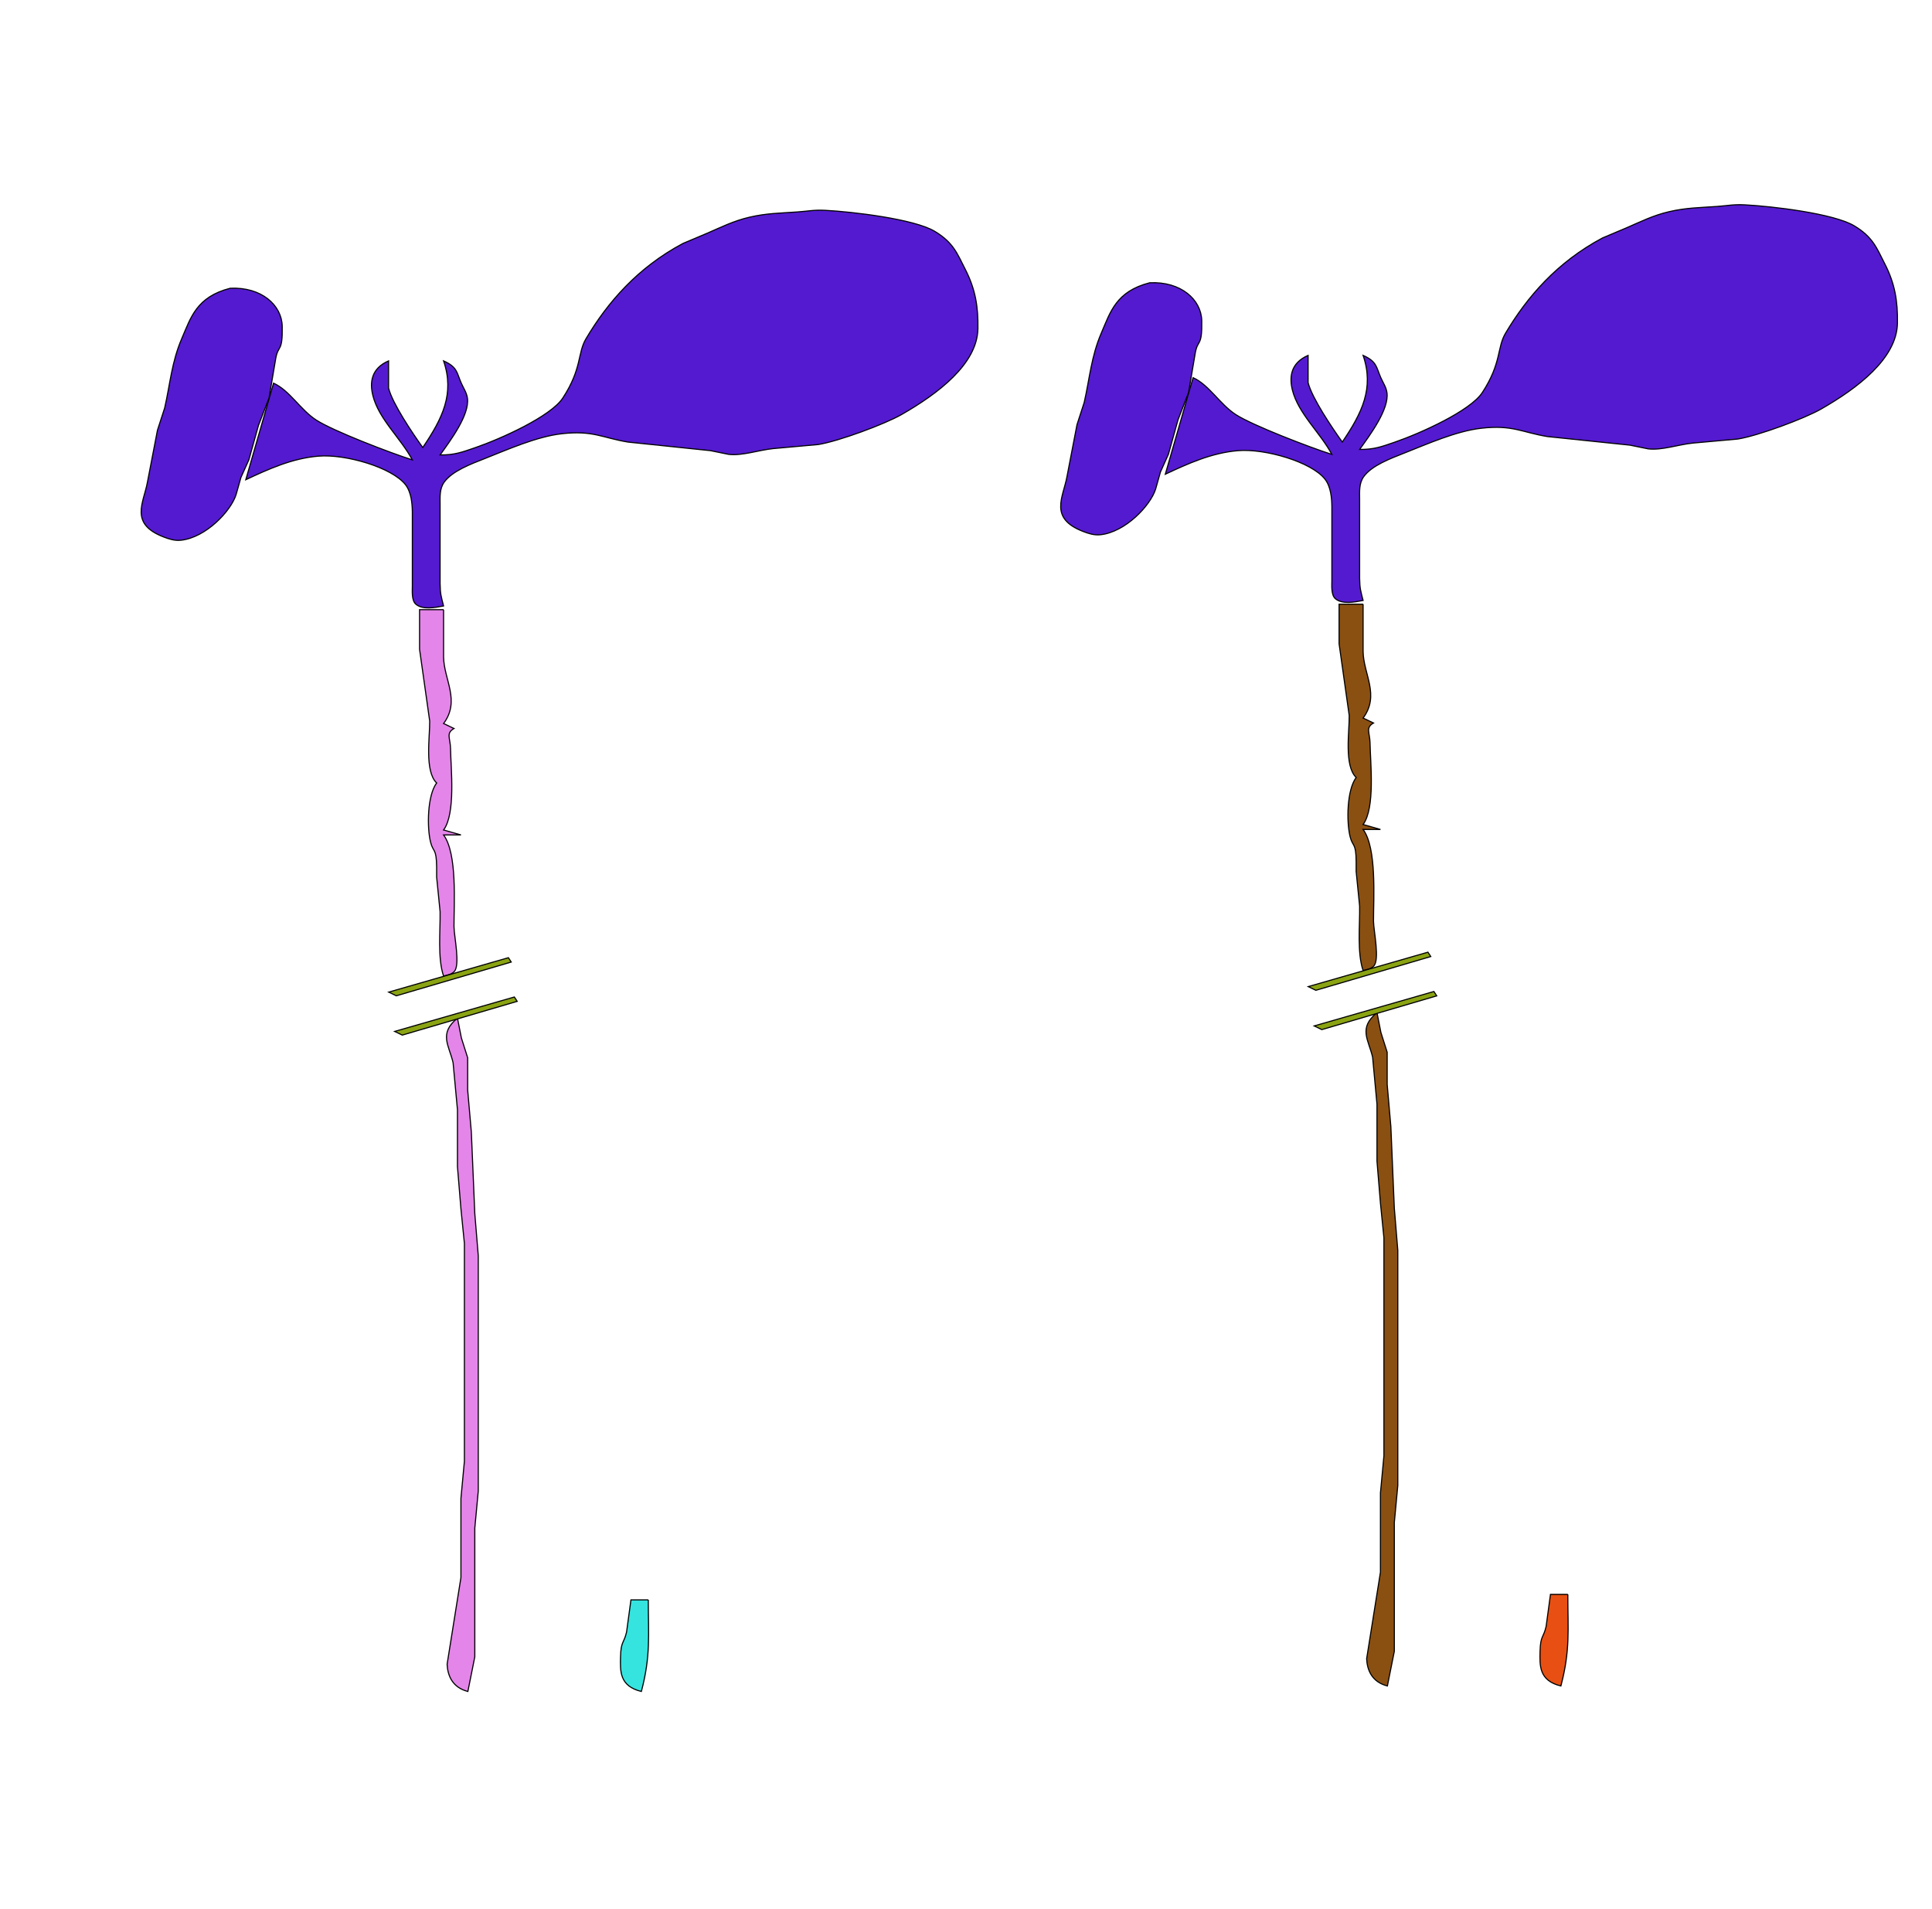
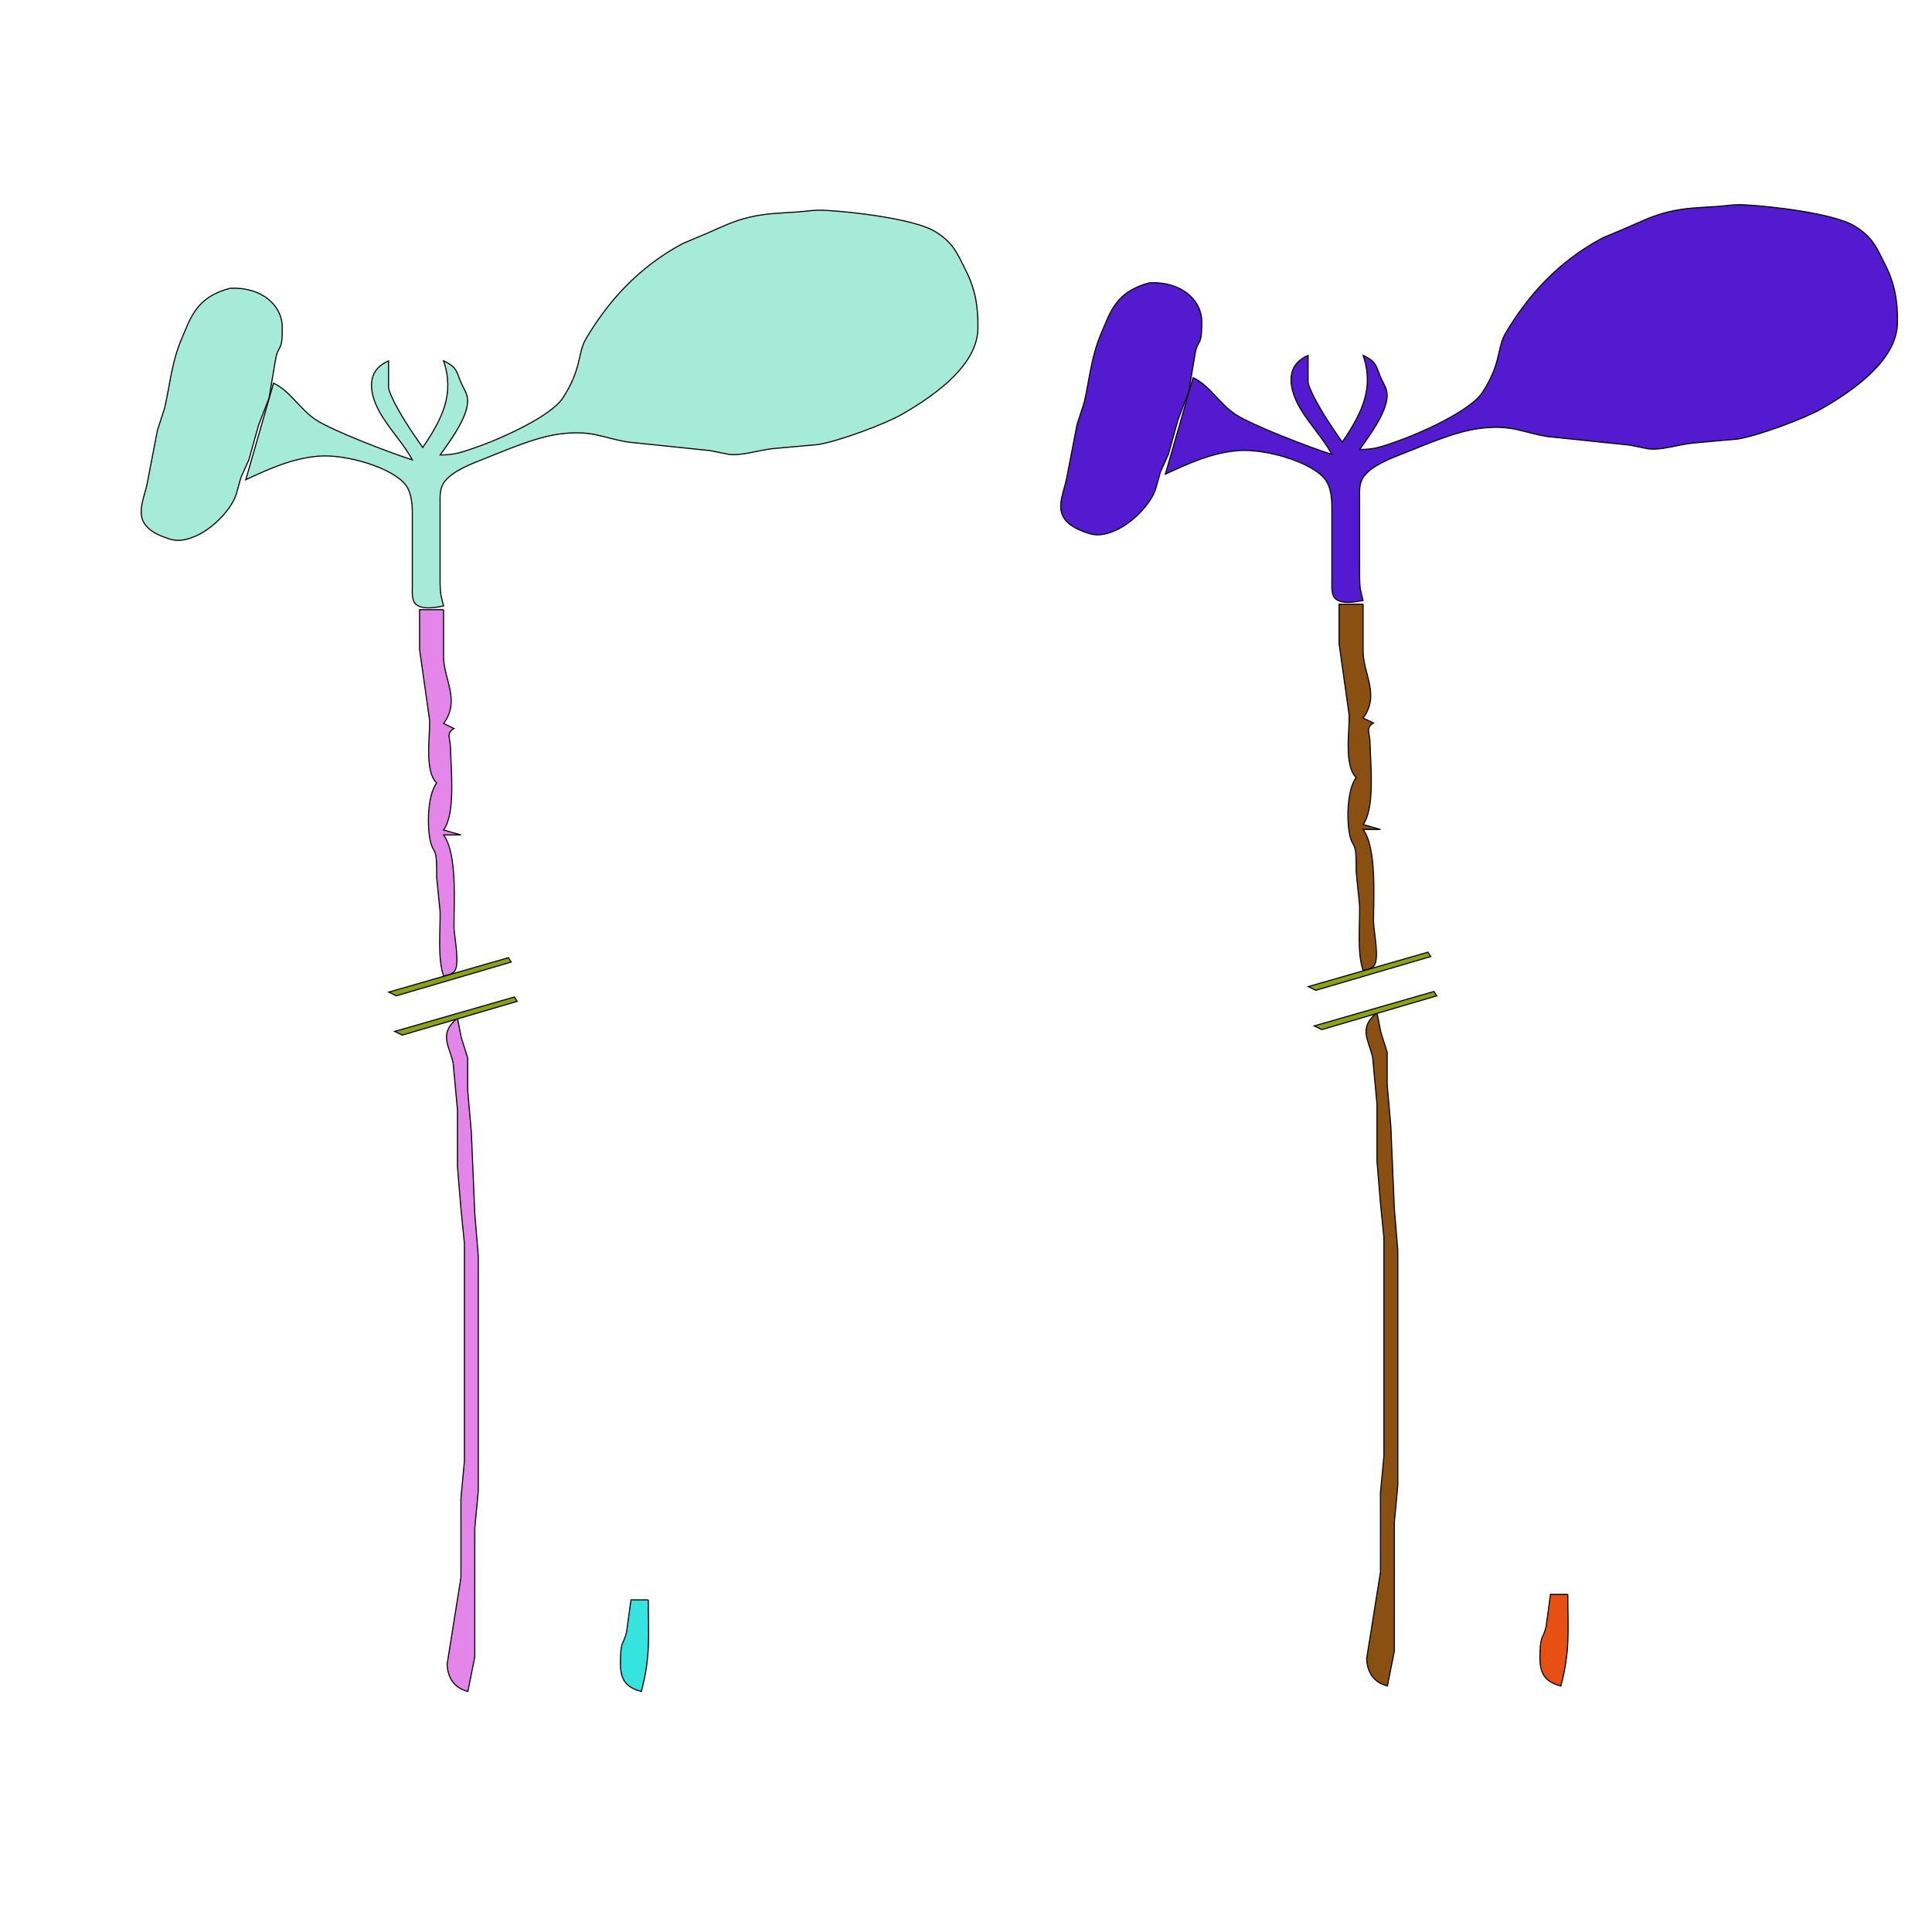
<svg xmlns="http://www.w3.org/2000/svg" width="6.764in" height="6.681in" viewBox="0 0 487 481" version="1.1" id="svg3">
  <defs id="defs7" />
  <g id="container" transform="translate(0,-144)">
    <g id="root_total" style="stroke-width:0.277;stroke-miterlimit:4;stroke-dasharray:none;stroke:#000000;stroke-opacity:1;fill:#e485e9;fill-opacity:1">
      <path id="path825" d="m 111.812,297.654 c 0,0 0,11.855 0,11.855 0.052,5.796 4.303,11.031 0,16.846 0,0 2.624,1.248 2.624,1.248 -2.073,1.185 -0.927,2.433 -0.875,4.992 0.087,5.135 1.338,16.397 -1.749,20.59 0,0 4.373,1.248 4.373,1.248 0,0 -4.373,0 -4.373,0 3.499,4.736 2.615,17.358 2.624,23.086 0.009,2.452 1.671,9.864 0,11.406 -0.787,0.736 -1.566,0.767 -2.624,1.073 -1.539,-4.524 -0.796,-11.368 -0.875,-16.222 0,0 -0.875,-8.735 -0.875,-8.735 0,0 0,-2.496 0,-2.496 -0.044,-4.929 -0.875,-3.625 -1.539,-6.345 -0.901,-3.663 -0.831,-11.668 1.539,-14.868 -3.087,-2.989 -1.688,-11.649 -1.749,-15.598 0,0 -2.554,-18.094 -2.554,-18.094 0,0 0,-9.983 0,-9.983 0,0 6.053,0 6.053,0 z" style="fill:#e485e9;fill-opacity:1;stroke:#000000;stroke-width:0.277;stroke-miterlimit:4;stroke-dasharray:none;stroke-opacity:1" />
      <path id="path823" d="m 116.299,405.596 c 0,0 1.583,4.992 1.583,4.992 0,0 0,8.111 0,8.111 0,0 0.927,10.607 0.927,10.607 0,0 0.875,20.59 0.875,20.59 0,0 0.875,10.607 0.875,10.607 0,0 0,59.274 0,59.274 0,0 -0.875,9.359 -0.875,9.359 0,0 0,32.445 0,32.445 0,0 -1.749,8.735 -1.749,8.735 -3.953,-1.011 -5.108,-4.074 -5.23,-6.87 0,0 3.481,-21.832 3.481,-21.832 0,0 0,-19.966 0,-19.966 0,0 0.875,-9.359 0.875,-9.359 0,0 0,-54.907 0,-54.907 0,0 -0.875,-8.735 -0.875,-8.735 0,0 -0.875,-10.607 -0.875,-10.607 0,0 0,-14.351 0,-14.351 0,0 -1.102,-11.855 -1.102,-11.855 -1.006,-4.386 -3.691,-7.313 1.102,-11.231 0,0 0.988,4.992 0.988,4.992 z" style="fill:#e485e9;fill-opacity:1;stroke:#000000;stroke-width:0.277;stroke-miterlimit:4;stroke-dasharray:none;stroke-opacity:1" />
    </g>
-     <g id="shoot_total" style="stroke-width:0.277;stroke-miterlimit:4;stroke-dasharray:none;stroke:#000000;stroke-opacity:1">
-       <path id="path821" d="m 119.684,256.855 c 6.534,-2.24 19.146,-7.912 22.181,-12.547 4.88,-7.469 3.665,-11.293 5.86,-14.975 5.458,-9.172 13.015,-17.92 24.437,-23.99 0,0 6.122,-2.583 6.122,-2.583 3.534,-1.529 6.639,-3.101 10.644,-4.031 4.312,-1.005 7.749,-1.011 12.096,-1.323 2.729,-0.193 4.085,-0.555 6.997,-0.406 6.892,0.356 22.417,2.19 27.586,5.285 4.749,2.845 5.703,5.678 7.653,9.471 2.65,5.129 3.341,9.627 3.245,15.081 -0.166,8.916 -10.076,16.385 -19.242,21.632 -4.233,2.421 -15.813,6.72 -21,7.562 0,0 -11.362,1.023 -11.362,1.023 -3.831,0.406 -7.749,1.853 -11.23,1.454 0,0 -4.592,-0.936 -4.592,-0.936 0,0 -20.764,-2.159 -20.764,-2.159 -6.472,-1.054 -8.808,-3.007 -16.767,-2.096 -6.289,0.724 -13.653,4.006 -19.242,6.208 -3.717,1.46 -8.327,3.195 -10.347,6.002 -1.207,1.685 -1.023,3.762 -1.023,5.609 0,0 0,19.966 0,19.966 0.044,2.627 0.236,3.088 0.875,5.615 -2.152,0.418 -5.309,1.03 -7.006,-0.462 -1.085,-0.961 -0.866,-3.319 -0.866,-4.53 0,0 0,-18.718 0,-18.718 -0.035,-2.121 -0.262,-4.973 -1.732,-6.857 -3.402,-4.343 -15.044,-7.743 -21.883,-7.194 -6.726,0.537 -12.778,3.338 -18.367,5.94 0,0 6.997,-24.334 6.997,-24.334 4.076,1.847 6.717,6.67 10.767,9.303 4.225,2.739 18.691,8.286 24.219,10.039 -2.956,-5.516 -8.484,-10.295 -9.953,-16.222 -0.822,-3.288 -0.429,-6.832 3.962,-8.735 0,0 0,6.863 0,6.863 0.997,3.925 6.009,11.312 8.615,14.975 4.985,-7.344 8.064,-13.583 5.248,-21.838 3.499,1.56 3.297,2.933 4.443,5.559 0.586,1.348 1.382,2.421 1.574,3.856 0.569,4.155 -4.242,10.613 -6.892,14.294 3.639,0.019 5.501,-0.686 8.746,-1.803 z" style="fill:#541ad0;fill-opacity:1;stroke:#000000;stroke-width:0.277;stroke-miterlimit:4;stroke-dasharray:none;stroke-opacity:1" />
-       <path id="Selection #2" d="m 71.141,226.213 c 0.131,6.682 -1.015,4.605 -1.636,8.136 0,0 -1.688,9.958 -1.688,9.958 0,0 -2.65,6.863 -2.65,6.863 0,0 -2.431,8.71 -2.431,8.71 0,0 -2.003,4.449 -2.003,4.449 0,0 -1.216,4.311 -1.216,4.311 -1.312,4.149 -7.601,10.844 -13.916,11.512 -1.548,0.168 -2.991,-0.293 -4.329,-0.811 -8.72,-3.351 -5.073,-8.585 -4.111,-13.82 0,0 2.528,-13.103 2.528,-13.103 0,0 1.819,-5.615 1.819,-5.615 1.373,-6.021 1.776,-11.593 4.303,-17.47 2.292,-5.335 3.717,-10.513 12.21,-12.691 7.88,-0.374 13.006,4.261 13.12,9.571 z" style="fill:#541ad0;fill-opacity:1;stroke:#000000;stroke-width:0.277;stroke-miterlimit:4;stroke-dasharray:none;stroke-opacity:1" />
+     <g id="shoot_total" style="stroke-width:0.277;stroke-miterlimit:4;stroke-dasharray:none;stroke:#000000;stroke-opacity:1;fill:#a5ebd8;fill-opacity:1">
+       <path id="path821" d="m 119.684,256.855 c 6.534,-2.24 19.146,-7.912 22.181,-12.547 4.88,-7.469 3.665,-11.293 5.86,-14.975 5.458,-9.172 13.015,-17.92 24.437,-23.99 0,0 6.122,-2.583 6.122,-2.583 3.534,-1.529 6.639,-3.101 10.644,-4.031 4.312,-1.005 7.749,-1.011 12.096,-1.323 2.729,-0.193 4.085,-0.555 6.997,-0.406 6.892,0.356 22.417,2.19 27.586,5.285 4.749,2.845 5.703,5.678 7.653,9.471 2.65,5.129 3.341,9.627 3.245,15.081 -0.166,8.916 -10.076,16.385 -19.242,21.632 -4.233,2.421 -15.813,6.72 -21,7.562 0,0 -11.362,1.023 -11.362,1.023 -3.831,0.406 -7.749,1.853 -11.23,1.454 0,0 -4.592,-0.936 -4.592,-0.936 0,0 -20.764,-2.159 -20.764,-2.159 -6.472,-1.054 -8.808,-3.007 -16.767,-2.096 -6.289,0.724 -13.653,4.006 -19.242,6.208 -3.717,1.46 -8.327,3.195 -10.347,6.002 -1.207,1.685 -1.023,3.762 -1.023,5.609 0,0 0,19.966 0,19.966 0.044,2.627 0.236,3.088 0.875,5.615 -2.152,0.418 -5.309,1.03 -7.006,-0.462 -1.085,-0.961 -0.866,-3.319 -0.866,-4.53 0,0 0,-18.718 0,-18.718 -0.035,-2.121 -0.262,-4.973 -1.732,-6.857 -3.402,-4.343 -15.044,-7.743 -21.883,-7.194 -6.726,0.537 -12.778,3.338 -18.367,5.94 0,0 6.997,-24.334 6.997,-24.334 4.076,1.847 6.717,6.67 10.767,9.303 4.225,2.739 18.691,8.286 24.219,10.039 -2.956,-5.516 -8.484,-10.295 -9.953,-16.222 -0.822,-3.288 -0.429,-6.832 3.962,-8.735 0,0 0,6.863 0,6.863 0.997,3.925 6.009,11.312 8.615,14.975 4.985,-7.344 8.064,-13.583 5.248,-21.838 3.499,1.56 3.297,2.933 4.443,5.559 0.586,1.348 1.382,2.421 1.574,3.856 0.569,4.155 -4.242,10.613 -6.892,14.294 3.639,0.019 5.501,-0.686 8.746,-1.803 z" style="fill:#a5ebd8;fill-opacity:1;stroke:#000000;stroke-width:0.277;stroke-miterlimit:4;stroke-dasharray:none;stroke-opacity:1" />
+       <path id="Selection #2" d="m 71.141,226.213 c 0.131,6.682 -1.015,4.605 -1.636,8.136 0,0 -1.688,9.958 -1.688,9.958 0,0 -2.65,6.863 -2.65,6.863 0,0 -2.431,8.71 -2.431,8.71 0,0 -2.003,4.449 -2.003,4.449 0,0 -1.216,4.311 -1.216,4.311 -1.312,4.149 -7.601,10.844 -13.916,11.512 -1.548,0.168 -2.991,-0.293 -4.329,-0.811 -8.72,-3.351 -5.073,-8.585 -4.111,-13.82 0,0 2.528,-13.103 2.528,-13.103 0,0 1.819,-5.615 1.819,-5.615 1.373,-6.021 1.776,-11.593 4.303,-17.47 2.292,-5.335 3.717,-10.513 12.21,-12.691 7.88,-0.374 13.006,4.261 13.12,9.571 z" style="fill:#a5ebd8;fill-opacity:1;stroke:#000000;stroke-width:0.277;stroke-miterlimit:4;stroke-dasharray:none;stroke-opacity:1" />
    </g>
    <path style="fill:#35e4df;fill-opacity:1;stroke:#000000;stroke-width:0.277;stroke-miterlimit:4;stroke-dasharray:none;stroke-opacity:1" d="m 163.416,547.23 c 0,9.022 0.638,14.032 -1.749,23.086 -5.563,-1.354 -5.327,-5.166 -5.248,-8.735 0.096,-3.993 0.84,-3.319 1.522,-6.239 0,0 1.102,-8.111 1.102,-8.111 0,0 4.373,0 4.373,0 z" id="rootTipTot" />
    <g id="g4759" style="stroke-width:0.277;stroke-miterlimit:4;stroke-dasharray:none;stroke:#000000;stroke-opacity:1">
      <path id="path818" d="m 99.483,403.952 30.17,-8.675 0.716,1.096 -28.964,8.508 z" style="opacity:1;fill:#8aa312;fill-opacity:1;stroke:#000000;stroke-width:0.277;stroke-miterlimit:4;stroke-dasharray:none;stroke-opacity:1" />
      <path id="path819" d="m 97.982,394.045 30.17,-8.675 0.716,1.096 -28.964,8.508 z" style="opacity:1;fill:#8aa312;fill-opacity:1;stroke:#000000;stroke-width:0.277;stroke-miterlimit:4;stroke-dasharray:none;stroke-opacity:1" />
    </g>
    <g id="root_p35S" style="stroke-width:0.277;stroke-miterlimit:4;stroke-dasharray:none;stroke:#000000;stroke-opacity:1">
      <path id="path825-6" d="m 343.597,296.269 c 0,0 0,11.855 0,11.855 0.052,5.796 4.303,11.031 0,16.846 0,0 2.624,1.248 2.624,1.248 -2.073,1.185 -0.927,2.433 -0.875,4.992 0.087,5.135 1.338,16.397 -1.749,20.59 0,0 4.373,1.248 4.373,1.248 0,0 -4.373,0 -4.373,0 3.499,4.736 2.615,17.358 2.624,23.086 0.009,2.452 1.671,9.864 0,11.406 -0.787,0.736 -1.566,0.767 -2.624,1.073 -1.539,-4.524 -0.796,-11.368 -0.875,-16.222 0,0 -0.875,-8.735 -0.875,-8.735 0,0 0,-2.496 0,-2.496 -0.044,-4.929 -0.875,-3.625 -1.539,-6.345 -0.901,-3.663 -0.831,-11.668 1.539,-14.868 -3.087,-2.989 -1.688,-11.649 -1.749,-15.598 0,0 -2.554,-18.094 -2.554,-18.094 0,0 0,-9.983 0,-9.983 0,0 6.053,0 6.053,0 z" style="fill:#8a5012;fill-opacity:1;stroke:#000000;stroke-width:0.277;stroke-miterlimit:4;stroke-dasharray:none;stroke-opacity:1" />
      <path id="path823-7" d="m 348.084,404.211 c 0,0 1.583,4.992 1.583,4.992 0,0 0,8.111 0,8.111 0,0 0.927,10.607 0.927,10.607 0,0 0.875,20.59 0.875,20.59 0,0 0.875,10.607 0.875,10.607 0,0 0,59.274 0,59.274 0,0 -0.875,9.359 -0.875,9.359 0,0 0,32.445 0,32.445 0,0 -1.749,8.735 -1.749,8.735 -3.953,-1.011 -5.108,-4.074 -5.23,-6.87 0,0 3.481,-21.832 3.481,-21.832 0,0 0,-19.966 0,-19.966 0,0 0.875,-9.359 0.875,-9.359 0,0 0,-54.907 0,-54.907 0,0 -0.875,-8.735 -0.875,-8.735 0,0 -0.875,-10.607 -0.875,-10.607 0,0 0,-14.351 0,-14.351 0,0 -1.102,-11.855 -1.102,-11.855 -1.006,-4.386 -3.691,-7.313 1.102,-11.231 0,0 0.988,4.992 0.988,4.992 z" style="fill:#8a5012;fill-opacity:1;stroke:#000000;stroke-width:0.277;stroke-miterlimit:4;stroke-dasharray:none;stroke-opacity:1" />
    </g>
    <g id="shoot_p35S" style="stroke-width:0.277;stroke-miterlimit:4;stroke-dasharray:none;stroke:#000000;stroke-opacity:1">
      <path id="path821-3" d="m 351.469,255.47 c 6.534,-2.24 19.146,-7.912 22.181,-12.547 4.88,-7.469 3.665,-11.293 5.86,-14.975 5.458,-9.172 13.015,-17.92 24.437,-23.99 0,0 6.122,-2.583 6.122,-2.583 3.534,-1.529 6.639,-3.101 10.644,-4.031 4.312,-1.005 7.749,-1.011 12.096,-1.323 2.729,-0.193 4.085,-0.555 6.997,-0.406 6.892,0.356 22.417,2.19 27.586,5.285 4.749,2.845 5.703,5.678 7.653,9.471 2.65,5.129 3.341,9.627 3.245,15.081 -0.166,8.916 -10.076,16.385 -19.242,21.632 -4.233,2.421 -15.813,6.72 -21,7.562 0,0 -11.362,1.023 -11.362,1.023 -3.831,0.406 -7.749,1.853 -11.23,1.454 0,0 -4.592,-0.936 -4.592,-0.936 0,0 -20.764,-2.159 -20.764,-2.159 -6.472,-1.054 -8.808,-3.007 -16.767,-2.096 -6.289,0.724 -13.653,4.006 -19.242,6.208 -3.717,1.46 -8.327,3.195 -10.347,6.002 -1.207,1.685 -1.023,3.762 -1.023,5.609 0,0 0,19.966 0,19.966 0.044,2.627 0.236,3.088 0.875,5.615 -2.152,0.418 -5.309,1.03 -7.006,-0.462 -1.085,-0.961 -0.866,-3.319 -0.866,-4.53 0,0 0,-18.718 0,-18.718 -0.035,-2.121 -0.262,-4.973 -1.732,-6.857 -3.402,-4.343 -15.044,-7.743 -21.883,-7.194 -6.726,0.537 -12.778,3.338 -18.367,5.94 0,0 6.997,-24.334 6.997,-24.334 4.076,1.847 6.717,6.67 10.767,9.303 4.225,2.739 18.691,8.286 24.219,10.039 -2.956,-5.516 -8.484,-10.295 -9.953,-16.222 -0.822,-3.288 -0.429,-6.832 3.962,-8.735 0,0 0,6.863 0,6.863 0.997,3.925 6.009,11.312 8.615,14.975 4.985,-7.344 8.064,-13.583 5.248,-21.838 3.499,1.56 3.297,2.933 4.443,5.559 0.586,1.348 1.382,2.421 1.574,3.856 0.569,4.155 -4.242,10.613 -6.892,14.294 3.639,0.019 5.501,-0.686 8.746,-1.803 z" style="fill:#541ad0;fill-opacity:1;stroke:#000000;stroke-width:0.277;stroke-miterlimit:4;stroke-dasharray:none;stroke-opacity:1" />
      <path id="Selection #2-5" d="m 302.927,224.828 c 0.131,6.682 -1.015,4.605 -1.636,8.136 0,0 -1.688,9.958 -1.688,9.958 0,0 -2.65,6.863 -2.65,6.863 0,0 -2.431,8.71 -2.431,8.71 0,0 -2.003,4.449 -2.003,4.449 0,0 -1.216,4.311 -1.216,4.311 -1.312,4.149 -7.601,10.844 -13.916,11.512 -1.548,0.168 -2.991,-0.293 -4.329,-0.811 -8.72,-3.351 -5.073,-8.585 -4.111,-13.82 0,0 2.528,-13.103 2.528,-13.103 0,0 1.819,-5.615 1.819,-5.615 1.373,-6.021 1.776,-11.593 4.303,-17.47 2.292,-5.335 3.717,-10.513 12.21,-12.691 7.88,-0.374 13.006,4.261 13.12,9.571 z" style="fill:#541ad0;fill-opacity:1;stroke:#000000;stroke-width:0.277;stroke-miterlimit:4;stroke-dasharray:none;stroke-opacity:1" />
    </g>
    <path style="fill:#e75012;fill-opacity:1;stroke:#000000;stroke-width:0.277;stroke-miterlimit:4;stroke-dasharray:none;stroke-opacity:1" d="m 395.201,545.845 c 0,9.022 0.638,14.032 -1.749,23.086 -5.563,-1.354 -5.327,-5.166 -5.248,-8.735 0.096,-3.993 0.84,-3.319 1.522,-6.239 0,0 1.102,-8.111 1.102,-8.111 0,0 4.373,0 4.373,0 z" id="rootTip35S" />
    <g id="g4777" style="stroke-width:0.277;stroke-miterlimit:4;stroke-dasharray:none;stroke:#000000;stroke-opacity:1">
      <path id="path818-9" d="m 331.268,402.567 30.17,-8.675 0.716,1.096 -28.964,8.508 z" style="opacity:1;fill:#8aa312;fill-opacity:1;stroke:#000000;stroke-width:0.277;stroke-miterlimit:4;stroke-dasharray:none;stroke-opacity:1" />
      <path id="path819-1" d="m 329.767,392.659 30.17,-8.675 0.716,1.096 -28.964,8.508 z" style="opacity:1;fill:#8aa312;fill-opacity:1;stroke:#000000;stroke-width:0.277;stroke-miterlimit:4;stroke-dasharray:none;stroke-opacity:1" />
    </g>
  </g>
</svg>
